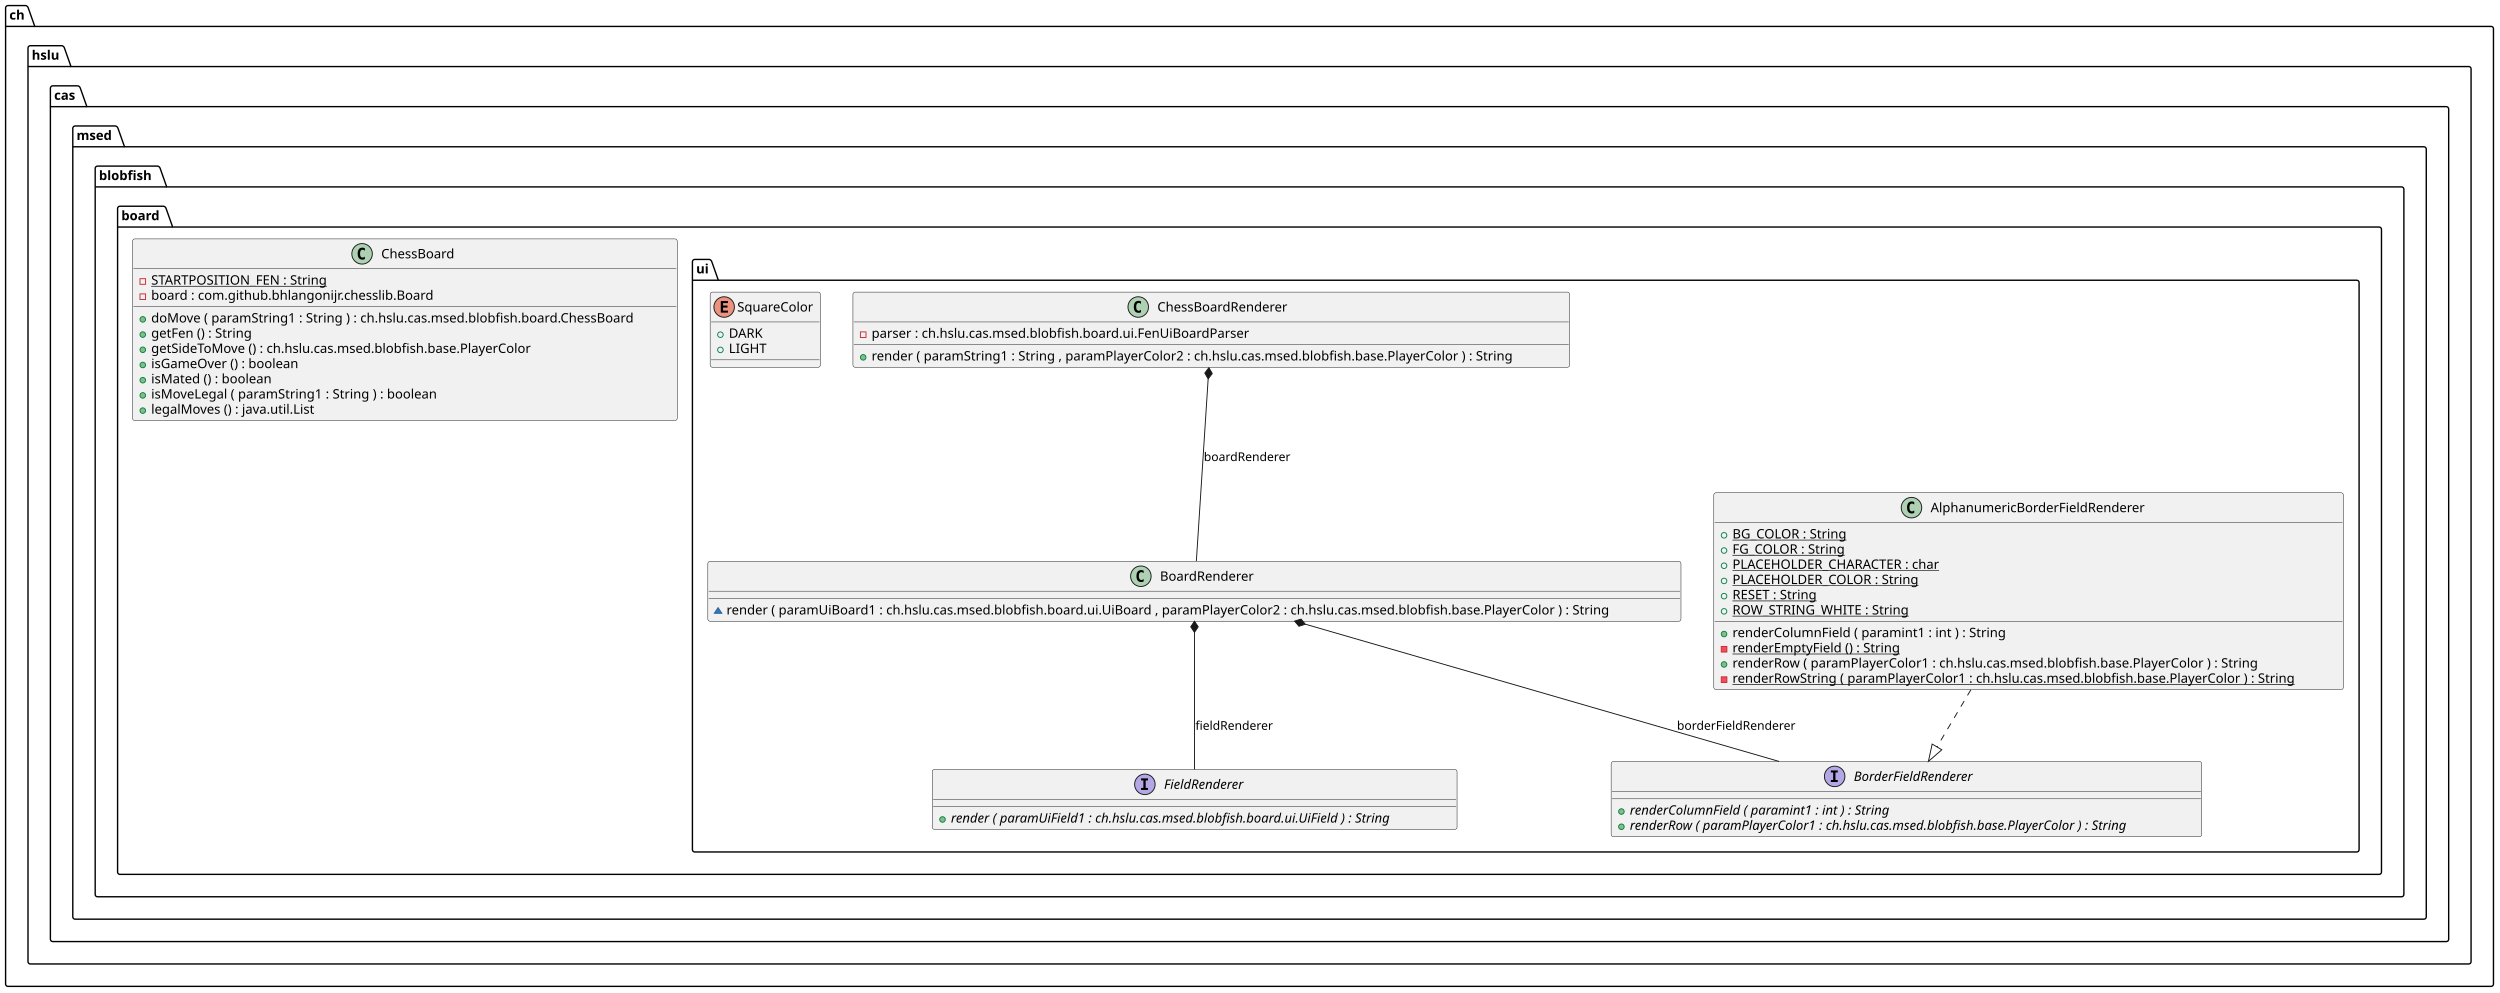
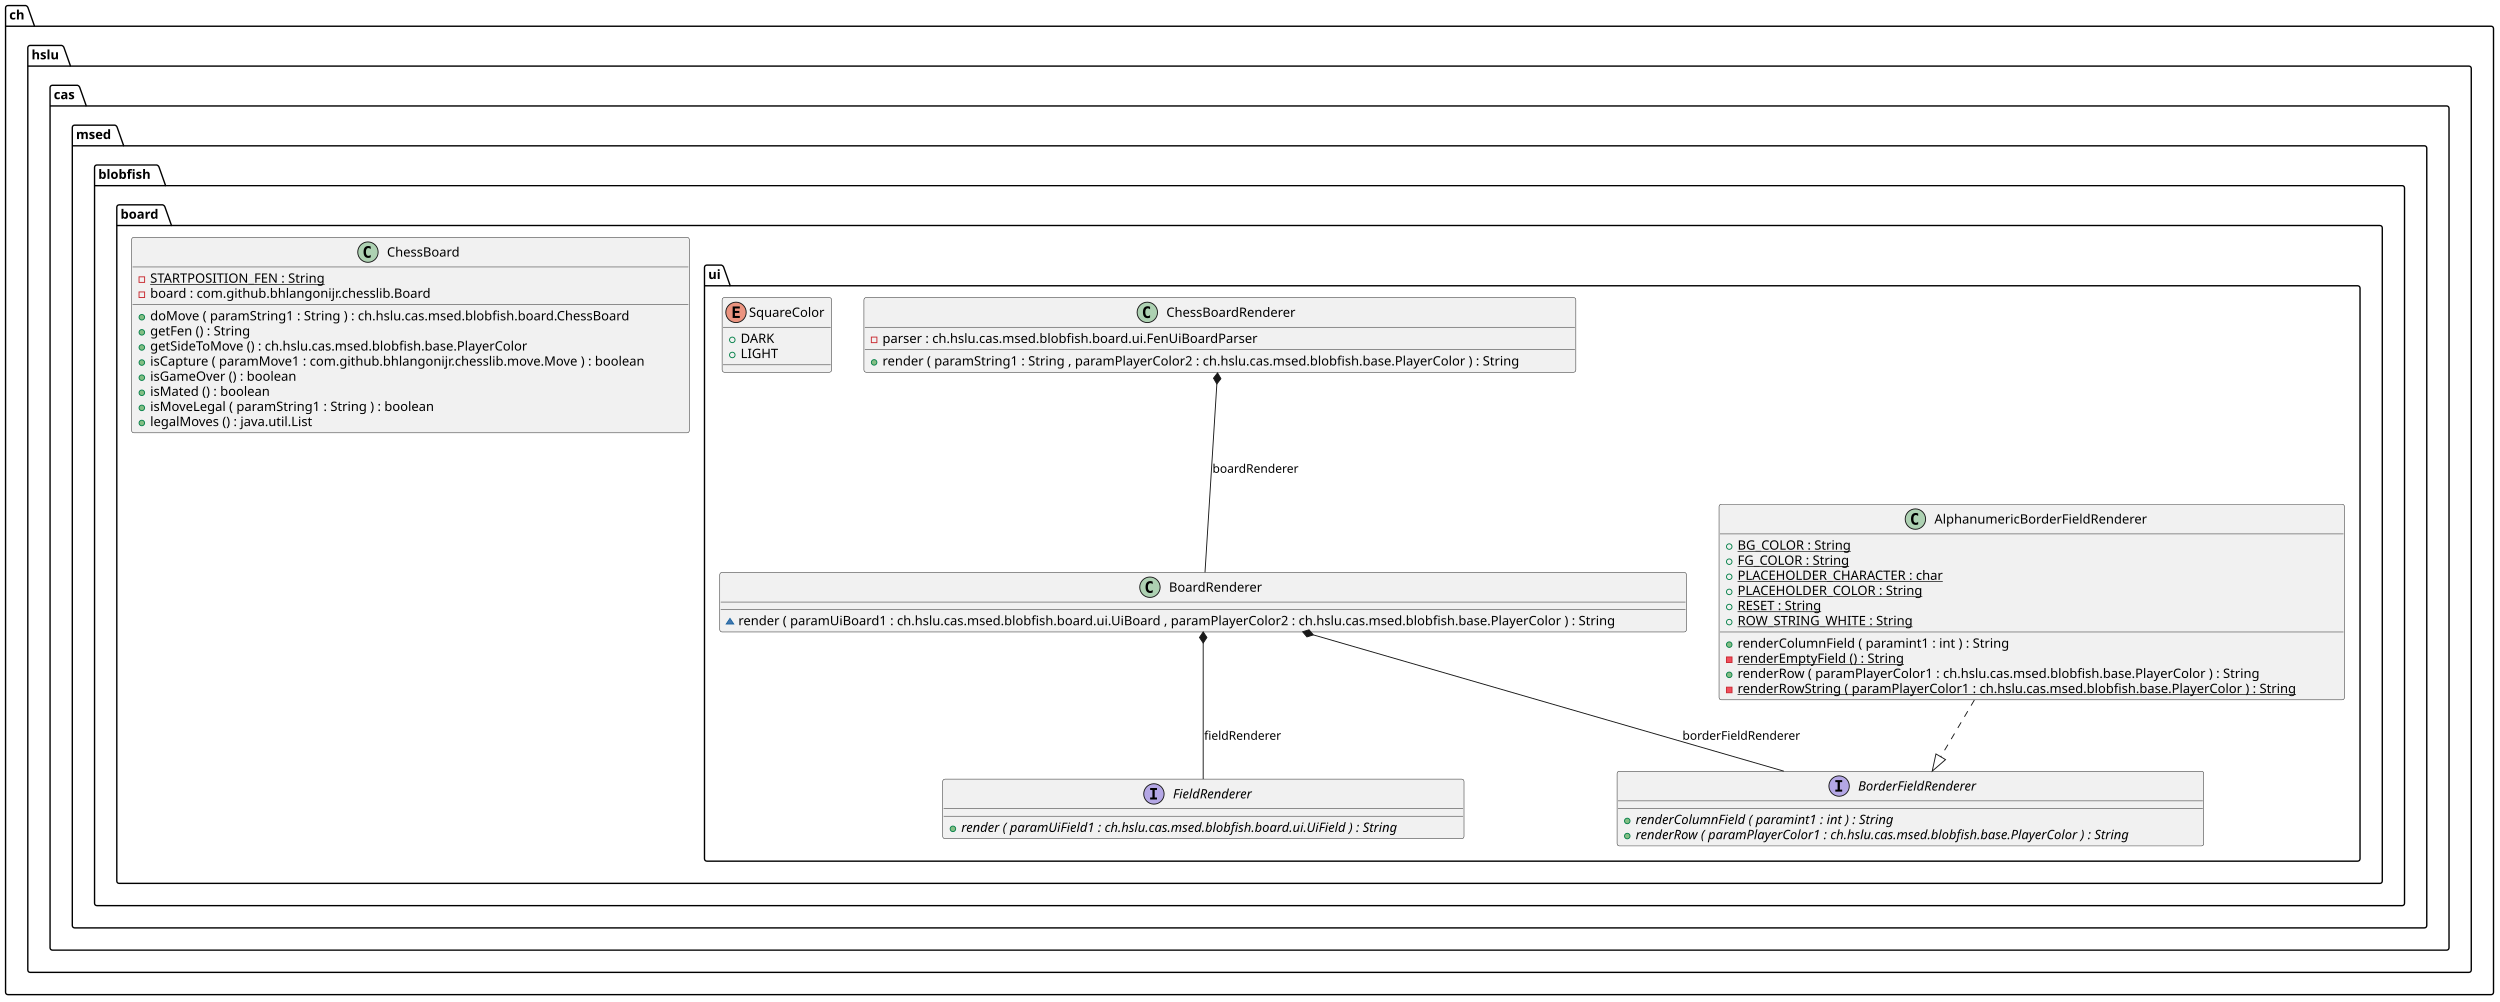
- <svg xmlns="http://www.w3.org/2000/svg" contentStyleType="text/css" data-diagram-type="CLASS" height="1064px" preserveAspectRatio="none" style="width:2679px;height:1064px;background:#FFFFFF;" version="1.1" viewBox="0 0 2679 1064" width="2679px" zoomAndPan="magnify">
+ <svg xmlns="http://www.w3.org/2000/svg" contentStyleType="text/css" data-diagram-type="CLASS" height="1080px" preserveAspectRatio="none" style="width:2697px;height:1080px;background:#FFFFFF;" version="1.1" viewBox="0 0 2697 1080" width="2697px" zoomAndPan="magnify">
  <defs />
  <g>
    <g class="cluster" data-entity="ch" data-source-line="2" data-uid="ent0003" id="cluster_ch">
-       <path d="M8.5,6 L27.766,6 A3.75,3.75 0 0 1 30.266,8.5 L37.266,28.297 L2669.5,28.297 A2.5,2.5 0 0 1 2672,30.797 L2672,1054.5 A2.5,2.5 0 0 1 2669.5,1057 L8.5,1057 A2.5,2.5 0 0 1 6,1054.5 L6,8.5 A2.5,2.5 0 0 1 8.5,6" fill="none" style="stroke:#000000;stroke-width:1.5;" />
+       <path d="M8.5,6 L27.766,6 A3.75,3.75 0 0 1 30.266,8.5 L37.266,28.297 L2687.5,28.297 A2.5,2.5 0 0 1 2690,30.797 L2690,1070.5 A2.5,2.5 0 0 1 2687.5,1073 L8.5,1073 A2.5,2.5 0 0 1 6,1070.5 L6,8.5 A2.5,2.5 0 0 1 8.5,6" fill="none" style="stroke:#000000;stroke-width:1.5;" />
      <line style="stroke:#000000;stroke-width:1.5;" x1="6" x2="37.266" y1="28.297" y2="28.297" />
      <text fill="#000000" font-family="sans-serif" font-size="14" font-weight="bold" lengthAdjust="spacing" textLength="18.266" x="10" y="20.995">ch</text>
    </g>
    <g class="cluster" data-entity="hslu" data-source-line="2" data-uid="ent0004" id="cluster_hslu">
-       <path d="M32.5,49 L66.565,49 A3.75,3.75 0 0 1 69.065,51.5 L76.065,71.297 L2645.5,71.297 A2.5,2.5 0 0 1 2648,73.797 L2648,1030.5 A2.5,2.5 0 0 1 2645.5,1033 L32.5,1033 A2.5,2.5 0 0 1 30,1030.5 L30,51.5 A2.5,2.5 0 0 1 32.5,49" fill="none" style="stroke:#000000;stroke-width:1.5;" />
+       <path d="M32.5,49 L66.565,49 A3.75,3.75 0 0 1 69.065,51.5 L76.065,71.297 L2663.5,71.297 A2.5,2.5 0 0 1 2666,73.797 L2666,1046.5 A2.5,2.5 0 0 1 2663.5,1049 L32.5,1049 A2.5,2.5 0 0 1 30,1046.5 L30,51.5 A2.5,2.5 0 0 1 32.5,49" fill="none" style="stroke:#000000;stroke-width:1.5;" />
      <line style="stroke:#000000;stroke-width:1.5;" x1="30" x2="76.065" y1="71.297" y2="71.297" />
      <text fill="#000000" font-family="sans-serif" font-size="14" font-weight="bold" lengthAdjust="spacing" textLength="33.065" x="34" y="63.995">hslu</text>
    </g>
    <g class="cluster" data-entity="cas" data-source-line="2" data-uid="ent0005" id="cluster_cas">
-       <path d="M56.5,92 L83.579,92 A3.75,3.75 0 0 1 86.079,94.5 L93.079,114.297 L2621.5,114.297 A2.5,2.5 0 0 1 2624,116.797 L2624,1006.5 A2.5,2.5 0 0 1 2621.5,1009 L56.5,1009 A2.5,2.5 0 0 1 54,1006.5 L54,94.5 A2.5,2.5 0 0 1 56.5,92" fill="none" style="stroke:#000000;stroke-width:1.5;" />
+       <path d="M56.5,92 L83.579,92 A3.75,3.75 0 0 1 86.079,94.5 L93.079,114.297 L2639.5,114.297 A2.5,2.5 0 0 1 2642,116.797 L2642,1022.5 A2.5,2.5 0 0 1 2639.5,1025 L56.5,1025 A2.5,2.5 0 0 1 54,1022.5 L54,94.5 A2.5,2.5 0 0 1 56.5,92" fill="none" style="stroke:#000000;stroke-width:1.5;" />
      <line style="stroke:#000000;stroke-width:1.5;" x1="54" x2="93.079" y1="114.297" y2="114.297" />
      <text fill="#000000" font-family="sans-serif" font-size="14" font-weight="bold" lengthAdjust="spacing" textLength="26.079" x="58" y="106.995">cas</text>
    </g>
    <g class="cluster" data-entity="msed" data-source-line="2" data-uid="ent0006" id="cluster_msed">
-       <path d="M80.5,135 L123.938,135 A3.75,3.75 0 0 1 126.438,137.5 L133.438,157.297 L2597.5,157.297 A2.5,2.5 0 0 1 2600,159.797 L2600,982.5 A2.5,2.5 0 0 1 2597.5,985 L80.5,985 A2.5,2.5 0 0 1 78,982.5 L78,137.5 A2.5,2.5 0 0 1 80.5,135" fill="none" style="stroke:#000000;stroke-width:1.5;" />
+       <path d="M80.5,135 L123.938,135 A3.75,3.75 0 0 1 126.438,137.5 L133.438,157.297 L2615.5,157.297 A2.5,2.5 0 0 1 2618,159.797 L2618,998.5 A2.5,2.5 0 0 1 2615.5,1001 L80.5,1001 A2.5,2.5 0 0 1 78,998.5 L78,137.5 A2.5,2.5 0 0 1 80.5,135" fill="none" style="stroke:#000000;stroke-width:1.5;" />
      <line style="stroke:#000000;stroke-width:1.5;" x1="78" x2="133.438" y1="157.297" y2="157.297" />
      <text fill="#000000" font-family="sans-serif" font-size="14" font-weight="bold" lengthAdjust="spacing" textLength="42.438" x="82" y="149.995">msed</text>
    </g>
    <g class="cluster" data-entity="blobfish" data-source-line="2" data-uid="ent0007" id="cluster_blobfish">
-       <path d="M104.5,178 L169.149,178 A3.75,3.75 0 0 1 171.649,180.5 L178.649,200.297 L2573.5,200.297 A2.5,2.5 0 0 1 2576,202.797 L2576,958.5 A2.5,2.5 0 0 1 2573.5,961 L104.5,961 A2.5,2.5 0 0 1 102,958.5 L102,180.5 A2.5,2.5 0 0 1 104.5,178" fill="none" style="stroke:#000000;stroke-width:1.5;" />
+       <path d="M104.5,178 L169.149,178 A3.75,3.75 0 0 1 171.649,180.5 L178.649,200.297 L2591.5,200.297 A2.5,2.5 0 0 1 2594,202.797 L2594,974.5 A2.5,2.5 0 0 1 2591.5,977 L104.5,977 A2.5,2.5 0 0 1 102,974.5 L102,180.5 A2.5,2.5 0 0 1 104.5,178" fill="none" style="stroke:#000000;stroke-width:1.5;" />
      <line style="stroke:#000000;stroke-width:1.5;" x1="102" x2="178.649" y1="200.297" y2="200.297" />
      <text fill="#000000" font-family="sans-serif" font-size="14" font-weight="bold" lengthAdjust="spacing" textLength="63.649" x="106" y="192.995">blobfish</text>
    </g>
    <g class="cluster" data-entity="board" data-source-line="2" data-uid="ent0008" id="cluster_board">
-       <path d="M128.5,221 L175.513,221 A3.75,3.75 0 0 1 178.013,223.5 L185.013,243.297 L2549.5,243.297 A2.5,2.5 0 0 1 2552,245.797 L2552,934.5 A2.5,2.5 0 0 1 2549.5,937 L128.5,937 A2.5,2.5 0 0 1 126,934.5 L126,223.5 A2.5,2.5 0 0 1 128.5,221" fill="none" style="stroke:#000000;stroke-width:1.5;" />
+       <path d="M128.5,221 L175.513,221 A3.75,3.75 0 0 1 178.013,223.5 L185.013,243.297 L2567.5,243.297 A2.5,2.5 0 0 1 2570,245.797 L2570,950.5 A2.5,2.5 0 0 1 2567.5,953 L128.5,953 A2.5,2.5 0 0 1 126,950.5 L126,223.5 A2.5,2.5 0 0 1 128.5,221" fill="none" style="stroke:#000000;stroke-width:1.5;" />
      <line style="stroke:#000000;stroke-width:1.5;" x1="126" x2="185.013" y1="243.297" y2="243.297" />
      <text fill="#000000" font-family="sans-serif" font-size="14" font-weight="bold" lengthAdjust="spacing" textLength="46.013" x="130" y="235.995">board</text>
    </g>
-     <g class="cluster" data-entity="ui" data-source-line="15" data-uid="ent0010" id="cluster_ui">
-       <path d="M744.5,278 L760.266,278 A3.75,3.75 0 0 1 762.766,280.5 L769.766,300.297 L2525.5,300.297 A2.5,2.5 0 0 1 2528,302.797 L2528,910.5 A2.5,2.5 0 0 1 2525.5,913 L744.5,913 A2.5,2.5 0 0 1 742,910.5 L742,280.5 A2.5,2.5 0 0 1 744.5,278" fill="none" style="stroke:#000000;stroke-width:1.5;" />
-       <line style="stroke:#000000;stroke-width:1.5;" x1="742" x2="769.766" y1="300.297" y2="300.297" />
-       <text fill="#000000" font-family="sans-serif" font-size="14" font-weight="bold" lengthAdjust="spacing" textLength="14.766" x="746" y="292.995">ui</text>
+     <g class="cluster" data-entity="ui" data-source-line="16" data-uid="ent0010" id="cluster_ui">
+       <path d="M762.5,286 L778.266,286 A3.75,3.75 0 0 1 780.766,288.5 L787.766,308.297 L2543.5,308.297 A2.5,2.5 0 0 1 2546,310.797 L2546,926.5 A2.5,2.5 0 0 1 2543.5,929 L762.5,929 A2.5,2.5 0 0 1 760,926.5 L760,288.5 A2.5,2.5 0 0 1 762.5,286" fill="none" style="stroke:#000000;stroke-width:1.5;" />
+       <line style="stroke:#000000;stroke-width:1.5;" x1="760" x2="787.766" y1="308.297" y2="308.297" />
+       <text fill="#000000" font-family="sans-serif" font-size="14" font-weight="bold" lengthAdjust="spacing" textLength="14.766" x="764" y="300.995">ui</text>
    </g>
    <g class="entity" data-entity="ChessBoard" data-source-line="2" data-uid="ent0002" id="entity_ChessBoard">
-       <rect fill="#F1F1F1" height="194.672" rx="2.5" ry="2.5" style="stroke:#181818;stroke-width:0.5;" width="583.744" x="142" y="256" />
-       <ellipse cx="388.002" cy="272" fill="#ADD1B2" rx="11" ry="11" style="stroke:#181818;stroke-width:1;" />
-       <path d="M390.97,277.641 Q390.392,277.938 389.752,278.078 Q389.111,278.234 388.408,278.234 Q385.908,278.234 384.58,276.594 Q383.267,274.938 383.267,271.812 Q383.267,268.688 384.58,267.031 Q385.908,265.375 388.408,265.375 Q389.111,265.375 389.752,265.531 Q390.408,265.688 390.97,265.984 L390.97,268.703 Q390.345,268.125 389.752,267.859 Q389.158,267.578 388.533,267.578 Q387.189,267.578 386.502,268.656 Q385.814,269.719 385.814,271.812 Q385.814,273.906 386.502,274.984 Q387.189,276.047 388.533,276.047 Q389.158,276.047 389.752,275.781 Q390.345,275.5 390.97,274.922 L390.97,277.641 Z " fill="#000000" />
-       <text fill="#000000" font-family="sans-serif" font-size="14" lengthAdjust="spacing" textLength="83.241" x="408.502" y="276.847">ChessBoard</text>
-       <line style="stroke:#181818;stroke-width:0.5;" x1="143" x2="724.744" y1="288" y2="288" />
+       <rect fill="#F1F1F1" height="210.969" rx="2.5" ry="2.5" style="stroke:#181818;stroke-width:0.5;" width="601.62" x="142" y="256" />
+       <ellipse cx="396.94" cy="272" fill="#ADD1B2" rx="11" ry="11" style="stroke:#181818;stroke-width:1;" />
+       <path d="M399.908,277.641 Q399.33,277.938 398.69,278.078 Q398.049,278.234 397.346,278.234 Q394.846,278.234 393.518,276.594 Q392.205,274.938 392.205,271.812 Q392.205,268.688 393.518,267.031 Q394.846,265.375 397.346,265.375 Q398.049,265.375 398.69,265.531 Q399.346,265.688 399.908,265.984 L399.908,268.703 Q399.283,268.125 398.69,267.859 Q398.096,267.578 397.471,267.578 Q396.127,267.578 395.44,268.656 Q394.752,269.719 394.752,271.812 Q394.752,273.906 395.44,274.984 Q396.127,276.047 397.471,276.047 Q398.096,276.047 398.69,275.781 Q399.283,275.5 399.908,274.922 L399.908,277.641 Z " fill="#000000" />
+       <text fill="#000000" font-family="sans-serif" font-size="14" lengthAdjust="spacing" textLength="83.241" x="417.44" y="276.847">ChessBoard</text>
+       <line style="stroke:#181818;stroke-width:0.5;" x1="143" x2="742.62" y1="288" y2="288" />
      <rect fill="none" height="6" style="stroke:#C82930;stroke-width:1;" width="6" x="150" y="298.648" />
      <text fill="#000000" font-family="sans-serif" font-size="14" lengthAdjust="spacing" text-decoration="underline" textLength="201.715" x="162" y="304.995">STARTPOSITION_FEN : String</text>
      <rect fill="none" height="6" style="stroke:#C82930;stroke-width:1;" width="6" x="150" y="314.945" />
      <text fill="#000000" font-family="sans-serif" font-size="14" lengthAdjust="spacing" textLength="323.682" x="162" y="321.292">board : com.github.bhlangonijr.chesslib.Board</text>
-       <line style="stroke:#181818;stroke-width:0.5;" x1="143" x2="724.744" y1="328.594" y2="328.594" />
+       <line style="stroke:#181818;stroke-width:0.5;" x1="143" x2="742.62" y1="328.594" y2="328.594" />
      <ellipse cx="153" cy="342.242" fill="#84BE84" rx="3" ry="3" style="stroke:#038048;stroke-width:1;" />
      <text fill="#000000" font-family="sans-serif" font-size="14" lengthAdjust="spacing" textLength="557.744" x="162" y="345.589">doMove ( paramString1 : String ) : ch.hslu.cas.msed.blobfish.board.ChessBoard</text>
      <ellipse cx="153" cy="358.539" fill="#84BE84" rx="3" ry="3" style="stroke:#038048;stroke-width:1;" />
      <text fill="#000000" font-family="sans-serif" font-size="14" lengthAdjust="spacing" textLength="119.301" x="162" y="361.886">getFen () : String</text>
      <ellipse cx="153" cy="374.836" fill="#84BE84" rx="3" ry="3" style="stroke:#038048;stroke-width:1;" />
      <text fill="#000000" font-family="sans-serif" font-size="14" lengthAdjust="spacing" textLength="439.824" x="162" y="378.183">getSideToMove () : ch.hslu.cas.msed.blobfish.base.PlayerColor</text>
      <ellipse cx="153" cy="391.133" fill="#84BE84" rx="3" ry="3" style="stroke:#038048;stroke-width:1;" />
-       <text fill="#000000" font-family="sans-serif" font-size="14" lengthAdjust="spacing" textLength="171.5" x="162" y="394.479">isGameOver () : boolean</text>
+       <text fill="#000000" font-family="sans-serif" font-size="14" lengthAdjust="spacing" textLength="575.62" x="162" y="394.479">isCapture ( paramMove1 : com.github.bhlangonijr.chesslib.move.Move ) : boolean</text>
      <ellipse cx="153" cy="407.43" fill="#84BE84" rx="3" ry="3" style="stroke:#038048;stroke-width:1;" />
-       <text fill="#000000" font-family="sans-serif" font-size="14" lengthAdjust="spacing" textLength="139.795" x="162" y="410.776">isMated () : boolean</text>
+       <text fill="#000000" font-family="sans-serif" font-size="14" lengthAdjust="spacing" textLength="171.5" x="162" y="410.776">isGameOver () : boolean</text>
      <ellipse cx="153" cy="423.727" fill="#84BE84" rx="3" ry="3" style="stroke:#038048;stroke-width:1;" />
-       <text fill="#000000" font-family="sans-serif" font-size="14" lengthAdjust="spacing" textLength="331.885" x="162" y="427.073">isMoveLegal ( paramString1 : String ) : boolean</text>
+       <text fill="#000000" font-family="sans-serif" font-size="14" lengthAdjust="spacing" textLength="139.795" x="162" y="427.073">isMated () : boolean</text>
      <ellipse cx="153" cy="440.023" fill="#84BE84" rx="3" ry="3" style="stroke:#038048;stroke-width:1;" />
-       <text fill="#000000" font-family="sans-serif" font-size="14" lengthAdjust="spacing" textLength="192.534" x="162" y="443.37">legalMoves () : java.util.List</text>
+       <text fill="#000000" font-family="sans-serif" font-size="14" lengthAdjust="spacing" textLength="331.885" x="162" y="443.37">isMoveLegal ( paramString1 : String ) : boolean</text>
+       <ellipse cx="153" cy="456.32" fill="#84BE84" rx="3" ry="3" style="stroke:#038048;stroke-width:1;" />
+       <text fill="#000000" font-family="sans-serif" font-size="14" lengthAdjust="spacing" textLength="192.534" x="162" y="459.667">legalMoves () : java.util.List</text>
    </g>
-     <g class="entity" data-entity="AlphanumericBorderFieldRenderer" data-source-line="15" data-uid="ent0009" id="entity_AlphanumericBorderFieldRenderer">
-       <rect fill="#F1F1F1" height="210.969" rx="2.5" ry="2.5" style="stroke:#181818;stroke-width:0.5;" width="674.683" x="1836.5" y="528" />
-       <ellipse cx="2048.342" cy="544" fill="#ADD1B2" rx="11" ry="11" style="stroke:#181818;stroke-width:1;" />
-       <path d="M2051.311,549.641 Q2050.733,549.938 2050.092,550.078 Q2049.452,550.234 2048.749,550.234 Q2046.248,550.234 2044.92,548.594 Q2043.608,546.938 2043.608,543.812 Q2043.608,540.688 2044.92,539.031 Q2046.248,537.375 2048.749,537.375 Q2049.452,537.375 2050.092,537.531 Q2050.749,537.688 2051.311,537.984 L2051.311,540.703 Q2050.686,540.125 2050.092,539.859 Q2049.499,539.578 2048.874,539.578 Q2047.53,539.578 2046.842,540.656 Q2046.155,541.719 2046.155,543.812 Q2046.155,545.906 2046.842,546.984 Q2047.53,548.047 2048.874,548.047 Q2049.499,548.047 2050.092,547.781 Q2050.686,547.5 2051.311,546.922 L2051.311,549.641 Z " fill="#000000" />
-       <text fill="#000000" font-family="sans-serif" font-size="14" lengthAdjust="spacing" textLength="242.498" x="2068.842" y="548.847">AlphanumericBorderFieldRenderer</text>
-       <line style="stroke:#181818;stroke-width:0.5;" x1="1837.5" x2="2510.183" y1="560" y2="560" />
-       <ellipse cx="1847.5" cy="573.648" fill="none" rx="3" ry="3" style="stroke:#038048;stroke-width:1;" />
-       <text fill="#000000" font-family="sans-serif" font-size="14" lengthAdjust="spacing" text-decoration="underline" textLength="132.193" x="1856.5" y="576.995">BG_COLOR : String</text>
-       <ellipse cx="1847.5" cy="589.945" fill="none" rx="3" ry="3" style="stroke:#038048;stroke-width:1;" />
-       <text fill="#000000" font-family="sans-serif" font-size="14" lengthAdjust="spacing" text-decoration="underline" textLength="130.642" x="1856.5" y="593.292">FG_COLOR : String</text>
-       <ellipse cx="1847.5" cy="606.242" fill="none" rx="3" ry="3" style="stroke:#038048;stroke-width:1;" />
-       <text fill="#000000" font-family="sans-serif" font-size="14" lengthAdjust="spacing" text-decoration="underline" textLength="240.748" x="1856.5" y="609.589">PLACEHOLDER_CHARACTER : char</text>
-       <ellipse cx="1847.5" cy="622.539" fill="none" rx="3" ry="3" style="stroke:#038048;stroke-width:1;" />
-       <text fill="#000000" font-family="sans-serif" font-size="14" lengthAdjust="spacing" text-decoration="underline" textLength="214.881" x="1856.5" y="625.886">PLACEHOLDER_COLOR : String</text>
-       <ellipse cx="1847.5" cy="638.836" fill="none" rx="3" ry="3" style="stroke:#038048;stroke-width:1;" />
-       <text fill="#000000" font-family="sans-serif" font-size="14" lengthAdjust="spacing" text-decoration="underline" textLength="100.256" x="1856.5" y="642.183">RESET : String</text>
-       <ellipse cx="1847.5" cy="655.133" fill="none" rx="3" ry="3" style="stroke:#038048;stroke-width:1;" />
-       <text fill="#000000" font-family="sans-serif" font-size="14" lengthAdjust="spacing" text-decoration="underline" textLength="202.501" x="1856.5" y="658.48">ROW_STRING_WHITE : String</text>
-       <line style="stroke:#181818;stroke-width:0.5;" x1="1837.5" x2="2510.183" y1="665.781" y2="665.781" />
-       <ellipse cx="1847.5" cy="679.43" fill="#84BE84" rx="3" ry="3" style="stroke:#038048;stroke-width:1;" />
-       <text fill="#000000" font-family="sans-serif" font-size="14" lengthAdjust="spacing" textLength="317.584" x="1856.5" y="682.776">renderColumnField ( paramint1 : int ) : String</text>
-       <rect fill="#F24D5C" height="6" style="stroke:#C82930;stroke-width:1;" width="6" x="1844.5" y="692.727" />
-       <text fill="#000000" font-family="sans-serif" font-size="14" lengthAdjust="spacing" text-decoration="underline" textLength="195.747" x="1856.5" y="699.073">renderEmptyField () : String</text>
-       <ellipse cx="1847.5" cy="712.023" fill="#84BE84" rx="3" ry="3" style="stroke:#038048;stroke-width:1;" />
-       <text fill="#000000" font-family="sans-serif" font-size="14" lengthAdjust="spacing" textLength="606.901" x="1856.5" y="715.37">renderRow ( paramPlayerColor1 : ch.hslu.cas.msed.blobfish.base.PlayerColor ) : String</text>
-       <rect fill="#F24D5C" height="6" style="stroke:#C82930;stroke-width:1;" width="6" x="1844.5" y="725.32" />
-       <text fill="#000000" font-family="sans-serif" font-size="14" lengthAdjust="spacing" text-decoration="underline" textLength="648.683" x="1856.5" y="731.667">renderRowString ( paramPlayerColor1 : ch.hslu.cas.msed.blobfish.base.PlayerColor ) : String</text>
+     <g class="entity" data-entity="AlphanumericBorderFieldRenderer" data-source-line="16" data-uid="ent0009" id="entity_AlphanumericBorderFieldRenderer">
+       <rect fill="#F1F1F1" height="210.969" rx="2.5" ry="2.5" style="stroke:#181818;stroke-width:0.5;" width="674.683" x="1854.5" y="544" />
+       <ellipse cx="2066.342" cy="560" fill="#ADD1B2" rx="11" ry="11" style="stroke:#181818;stroke-width:1;" />
+       <path d="M2069.311,565.641 Q2068.733,565.938 2068.092,566.078 Q2067.452,566.234 2066.749,566.234 Q2064.249,566.234 2062.92,564.594 Q2061.608,562.938 2061.608,559.812 Q2061.608,556.688 2062.92,555.031 Q2064.249,553.375 2066.749,553.375 Q2067.452,553.375 2068.092,553.531 Q2068.749,553.688 2069.311,553.984 L2069.311,556.703 Q2068.686,556.125 2068.092,555.859 Q2067.499,555.578 2066.874,555.578 Q2065.53,555.578 2064.842,556.656 Q2064.155,557.719 2064.155,559.812 Q2064.155,561.906 2064.842,562.984 Q2065.53,564.047 2066.874,564.047 Q2067.499,564.047 2068.092,563.781 Q2068.686,563.5 2069.311,562.922 L2069.311,565.641 Z " fill="#000000" />
+       <text fill="#000000" font-family="sans-serif" font-size="14" lengthAdjust="spacing" textLength="242.498" x="2086.842" y="564.847">AlphanumericBorderFieldRenderer</text>
+       <line style="stroke:#181818;stroke-width:0.5;" x1="1855.5" x2="2528.183" y1="576" y2="576" />
+       <ellipse cx="1865.5" cy="589.648" fill="none" rx="3" ry="3" style="stroke:#038048;stroke-width:1;" />
+       <text fill="#000000" font-family="sans-serif" font-size="14" lengthAdjust="spacing" text-decoration="underline" textLength="132.193" x="1874.5" y="592.995">BG_COLOR : String</text>
+       <ellipse cx="1865.5" cy="605.945" fill="none" rx="3" ry="3" style="stroke:#038048;stroke-width:1;" />
+       <text fill="#000000" font-family="sans-serif" font-size="14" lengthAdjust="spacing" text-decoration="underline" textLength="130.642" x="1874.5" y="609.292">FG_COLOR : String</text>
+       <ellipse cx="1865.5" cy="622.242" fill="none" rx="3" ry="3" style="stroke:#038048;stroke-width:1;" />
+       <text fill="#000000" font-family="sans-serif" font-size="14" lengthAdjust="spacing" text-decoration="underline" textLength="240.748" x="1874.5" y="625.589">PLACEHOLDER_CHARACTER : char</text>
+       <ellipse cx="1865.5" cy="638.539" fill="none" rx="3" ry="3" style="stroke:#038048;stroke-width:1;" />
+       <text fill="#000000" font-family="sans-serif" font-size="14" lengthAdjust="spacing" text-decoration="underline" textLength="214.881" x="1874.5" y="641.886">PLACEHOLDER_COLOR : String</text>
+       <ellipse cx="1865.5" cy="654.836" fill="none" rx="3" ry="3" style="stroke:#038048;stroke-width:1;" />
+       <text fill="#000000" font-family="sans-serif" font-size="14" lengthAdjust="spacing" text-decoration="underline" textLength="100.256" x="1874.5" y="658.183">RESET : String</text>
+       <ellipse cx="1865.5" cy="671.133" fill="none" rx="3" ry="3" style="stroke:#038048;stroke-width:1;" />
+       <text fill="#000000" font-family="sans-serif" font-size="14" lengthAdjust="spacing" text-decoration="underline" textLength="202.501" x="1874.5" y="674.48">ROW_STRING_WHITE : String</text>
+       <line style="stroke:#181818;stroke-width:0.5;" x1="1855.5" x2="2528.183" y1="681.781" y2="681.781" />
+       <ellipse cx="1865.5" cy="695.43" fill="#84BE84" rx="3" ry="3" style="stroke:#038048;stroke-width:1;" />
+       <text fill="#000000" font-family="sans-serif" font-size="14" lengthAdjust="spacing" textLength="317.584" x="1874.5" y="698.776">renderColumnField ( paramint1 : int ) : String</text>
+       <rect fill="#F24D5C" height="6" style="stroke:#C82930;stroke-width:1;" width="6" x="1862.5" y="708.727" />
+       <text fill="#000000" font-family="sans-serif" font-size="14" lengthAdjust="spacing" text-decoration="underline" textLength="195.747" x="1874.5" y="715.073">renderEmptyField () : String</text>
+       <ellipse cx="1865.5" cy="728.023" fill="#84BE84" rx="3" ry="3" style="stroke:#038048;stroke-width:1;" />
+       <text fill="#000000" font-family="sans-serif" font-size="14" lengthAdjust="spacing" textLength="606.901" x="1874.5" y="731.37">renderRow ( paramPlayerColor1 : ch.hslu.cas.msed.blobfish.base.PlayerColor ) : String</text>
+       <rect fill="#F24D5C" height="6" style="stroke:#C82930;stroke-width:1;" width="6" x="1862.5" y="741.32" />
+       <text fill="#000000" font-family="sans-serif" font-size="14" lengthAdjust="spacing" text-decoration="underline" textLength="648.683" x="1874.5" y="747.667">renderRowString ( paramPlayerColor1 : ch.hslu.cas.msed.blobfish.base.PlayerColor ) : String</text>
    </g>
-     <g class="entity" data-entity="BoardRenderer" data-source-line="29" data-uid="ent0011" id="entity_BoardRenderer">
-       <rect fill="#F1F1F1" height="64.297" rx="2.5" ry="2.5" style="stroke:#181818;stroke-width:0.5;" width="1042.832" x="758.5" y="601.5" />
-       <ellipse cx="1222.551" cy="617.5" fill="#ADD1B2" rx="11" ry="11" style="stroke:#181818;stroke-width:1;" />
-       <path d="M1225.52,623.141 Q1224.941,623.438 1224.301,623.578 Q1223.66,623.734 1222.957,623.734 Q1220.457,623.734 1219.129,622.094 Q1217.816,620.438 1217.816,617.312 Q1217.816,614.188 1219.129,612.531 Q1220.457,610.875 1222.957,610.875 Q1223.66,610.875 1224.301,611.031 Q1224.957,611.188 1225.52,611.484 L1225.52,614.203 Q1224.895,613.625 1224.301,613.359 Q1223.707,613.078 1223.082,613.078 Q1221.738,613.078 1221.051,614.156 Q1220.363,615.219 1220.363,617.312 Q1220.363,619.406 1221.051,620.484 Q1221.738,621.547 1223.082,621.547 Q1223.707,621.547 1224.301,621.281 Q1224.895,621 1225.52,620.422 L1225.52,623.141 Z " fill="#000000" />
-       <text fill="#000000" font-family="sans-serif" font-size="14" lengthAdjust="spacing" textLength="106.231" x="1243.051" y="622.347">BoardRenderer</text>
-       <line style="stroke:#181818;stroke-width:0.5;" x1="759.5" x2="1800.332" y1="633.5" y2="633.5" />
-       <line style="stroke:#181818;stroke-width:0.5;" x1="759.5" x2="1800.332" y1="641.5" y2="641.5" />
-       <polygon fill="#4177AF" points="769.5,651.148,765.5,657.148,773.5,657.148" style="stroke:#1963A0;stroke-width:1;" />
-       <text fill="#000000" font-family="sans-serif" font-size="14" lengthAdjust="spacing" textLength="1016.832" x="778.5" y="658.495">render ( paramUiBoard1 : ch.hslu.cas.msed.blobfish.board.ui.UiBoard , paramPlayerColor2 : ch.hslu.cas.msed.blobfish.base.PlayerColor ) : String</text>
+     <g class="entity" data-entity="BoardRenderer" data-source-line="30" data-uid="ent0011" id="entity_BoardRenderer">
+       <rect fill="#F1F1F1" height="64.297" rx="2.5" ry="2.5" style="stroke:#181818;stroke-width:0.5;" width="1042.832" x="776.5" y="617.5" />
+       <ellipse cx="1240.551" cy="633.5" fill="#ADD1B2" rx="11" ry="11" style="stroke:#181818;stroke-width:1;" />
+       <path d="M1243.52,639.141 Q1242.941,639.438 1242.301,639.578 Q1241.66,639.734 1240.957,639.734 Q1238.457,639.734 1237.129,638.094 Q1235.816,636.438 1235.816,633.312 Q1235.816,630.188 1237.129,628.531 Q1238.457,626.875 1240.957,626.875 Q1241.66,626.875 1242.301,627.031 Q1242.957,627.188 1243.52,627.484 L1243.52,630.203 Q1242.895,629.625 1242.301,629.359 Q1241.707,629.078 1241.082,629.078 Q1239.738,629.078 1239.051,630.156 Q1238.363,631.219 1238.363,633.312 Q1238.363,635.406 1239.051,636.484 Q1239.738,637.547 1241.082,637.547 Q1241.707,637.547 1242.301,637.281 Q1242.895,637 1243.52,636.422 L1243.52,639.141 Z " fill="#000000" />
+       <text fill="#000000" font-family="sans-serif" font-size="14" lengthAdjust="spacing" textLength="106.231" x="1261.051" y="638.347">BoardRenderer</text>
+       <line style="stroke:#181818;stroke-width:0.5;" x1="777.5" x2="1818.332" y1="649.5" y2="649.5" />
+       <line style="stroke:#181818;stroke-width:0.5;" x1="777.5" x2="1818.332" y1="657.5" y2="657.5" />
+       <polygon fill="#4177AF" points="787.5,667.148,783.5,673.148,791.5,673.148" style="stroke:#1963A0;stroke-width:1;" />
+       <text fill="#000000" font-family="sans-serif" font-size="14" lengthAdjust="spacing" textLength="1016.832" x="796.5" y="674.495">render ( paramUiBoard1 : ch.hslu.cas.msed.blobfish.board.ui.UiBoard , paramPlayerColor2 : ch.hslu.cas.msed.blobfish.base.PlayerColor ) : String</text>
    </g>
-     <g class="entity" data-entity="BorderFieldRenderer" data-source-line="34" data-uid="ent0012" id="entity_BorderFieldRenderer">
-       <rect fill="#F1F1F1" height="80.594" rx="2.5" ry="2.5" style="stroke:#181818;stroke-width:0.5;" width="632.901" x="1726.5" y="816" />
-       <ellipse cx="1966.024" cy="832" fill="#B4A7E5" rx="11" ry="11" style="stroke:#181818;stroke-width:1;" />
-       <path d="M1961.946,827.766 L1961.946,825.609 L1969.337,825.609 L1969.337,827.766 L1966.868,827.766 L1966.868,835.844 L1969.337,835.844 L1969.337,838 L1961.946,838 L1961.946,835.844 L1964.415,835.844 L1964.415,827.766 L1961.946,827.766 Z " fill="#000000" />
-       <text fill="#000000" font-family="sans-serif" font-size="14" font-style="italic" lengthAdjust="spacing" textLength="145.352" x="1986.524" y="836.847">BorderFieldRenderer</text>
-       <line style="stroke:#181818;stroke-width:0.5;" x1="1727.5" x2="2358.401" y1="848" y2="848" />
-       <line style="stroke:#181818;stroke-width:0.5;" x1="1727.5" x2="2358.401" y1="856" y2="856" />
-       <ellipse cx="1737.5" cy="869.648" fill="#84BE84" rx="3" ry="3" style="stroke:#038048;stroke-width:1;" />
-       <text fill="#000000" font-family="sans-serif" font-size="14" font-style="italic" lengthAdjust="spacing" textLength="317.584" x="1746.5" y="872.995">renderColumnField ( paramint1 : int ) : String</text>
-       <ellipse cx="1737.5" cy="885.945" fill="#84BE84" rx="3" ry="3" style="stroke:#038048;stroke-width:1;" />
-       <text fill="#000000" font-family="sans-serif" font-size="14" font-style="italic" lengthAdjust="spacing" textLength="606.901" x="1746.5" y="889.292">renderRow ( paramPlayerColor1 : ch.hslu.cas.msed.blobfish.base.PlayerColor ) : String</text>
+     <g class="entity" data-entity="BorderFieldRenderer" data-source-line="35" data-uid="ent0012" id="entity_BorderFieldRenderer">
+       <rect fill="#F1F1F1" height="80.594" rx="2.5" ry="2.5" style="stroke:#181818;stroke-width:0.5;" width="632.901" x="1744.5" y="832" />
+       <ellipse cx="1984.024" cy="848" fill="#B4A7E5" rx="11" ry="11" style="stroke:#181818;stroke-width:1;" />
+       <path d="M1979.946,843.766 L1979.946,841.609 L1987.337,841.609 L1987.337,843.766 L1984.868,843.766 L1984.868,851.844 L1987.337,851.844 L1987.337,854 L1979.946,854 L1979.946,851.844 L1982.415,851.844 L1982.415,843.766 L1979.946,843.766 Z " fill="#000000" />
+       <text fill="#000000" font-family="sans-serif" font-size="14" font-style="italic" lengthAdjust="spacing" textLength="145.352" x="2004.524" y="852.847">BorderFieldRenderer</text>
+       <line style="stroke:#181818;stroke-width:0.5;" x1="1745.5" x2="2376.401" y1="864" y2="864" />
+       <line style="stroke:#181818;stroke-width:0.5;" x1="1745.5" x2="2376.401" y1="872" y2="872" />
+       <ellipse cx="1755.5" cy="885.648" fill="#84BE84" rx="3" ry="3" style="stroke:#038048;stroke-width:1;" />
+       <text fill="#000000" font-family="sans-serif" font-size="14" font-style="italic" lengthAdjust="spacing" textLength="317.584" x="1764.5" y="888.995">renderColumnField ( paramint1 : int ) : String</text>
+       <ellipse cx="1755.5" cy="901.945" fill="#84BE84" rx="3" ry="3" style="stroke:#038048;stroke-width:1;" />
+       <text fill="#000000" font-family="sans-serif" font-size="14" font-style="italic" lengthAdjust="spacing" textLength="606.901" x="1764.5" y="905.292">renderRow ( paramPlayerColor1 : ch.hslu.cas.msed.blobfish.base.PlayerColor ) : String</text>
    </g>
-     <g class="entity" data-entity="ChessBoardRenderer" data-source-line="40" data-uid="ent0013" id="entity_ChessBoardRenderer">
-       <rect fill="#F1F1F1" height="80.594" rx="2.5" ry="2.5" style="stroke:#181818;stroke-width:0.5;" width="768.034" x="914" y="313" />
-       <ellipse cx="1219.727" cy="329" fill="#ADD1B2" rx="11" ry="11" style="stroke:#181818;stroke-width:1;" />
-       <path d="M1222.696,334.641 Q1222.118,334.938 1221.477,335.078 Q1220.836,335.234 1220.133,335.234 Q1217.633,335.234 1216.305,333.594 Q1214.993,331.938 1214.993,328.812 Q1214.993,325.688 1216.305,324.031 Q1217.633,322.375 1220.133,322.375 Q1220.836,322.375 1221.477,322.531 Q1222.133,322.688 1222.696,322.984 L1222.696,325.703 Q1222.071,325.125 1221.477,324.859 Q1220.883,324.578 1220.258,324.578 Q1218.915,324.578 1218.227,325.656 Q1217.54,326.719 1217.54,328.812 Q1217.54,330.906 1218.227,331.984 Q1218.915,333.047 1220.258,333.047 Q1220.883,333.047 1221.477,332.781 Q1222.071,332.5 1222.696,331.922 L1222.696,334.641 Z " fill="#000000" />
-       <text fill="#000000" font-family="sans-serif" font-size="14" lengthAdjust="spacing" textLength="148.08" x="1240.227" y="333.847">ChessBoardRenderer</text>
-       <line style="stroke:#181818;stroke-width:0.5;" x1="915" x2="1681.034" y1="345" y2="345" />
-       <rect fill="none" height="6" style="stroke:#C82930;stroke-width:1;" width="6" x="922" y="355.648" />
-       <text fill="#000000" font-family="sans-serif" font-size="14" lengthAdjust="spacing" textLength="431.313" x="934" y="361.995">parser : ch.hslu.cas.msed.blobfish.board.ui.FenUiBoardParser</text>
-       <line style="stroke:#181818;stroke-width:0.5;" x1="915" x2="1681.034" y1="369.297" y2="369.297" />
-       <ellipse cx="925" cy="382.945" fill="#84BE84" rx="3" ry="3" style="stroke:#038048;stroke-width:1;" />
-       <text fill="#000000" font-family="sans-serif" font-size="14" lengthAdjust="spacing" textLength="742.034" x="934" y="386.292">render ( paramString1 : String , paramPlayerColor2 : ch.hslu.cas.msed.blobfish.base.PlayerColor ) : String</text>
+     <g class="entity" data-entity="ChessBoardRenderer" data-source-line="41" data-uid="ent0013" id="entity_ChessBoardRenderer">
+       <rect fill="#F1F1F1" height="80.594" rx="2.5" ry="2.5" style="stroke:#181818;stroke-width:0.5;" width="768.034" x="932" y="321" />
+       <ellipse cx="1237.727" cy="337" fill="#ADD1B2" rx="11" ry="11" style="stroke:#181818;stroke-width:1;" />
+       <path d="M1240.696,342.641 Q1240.118,342.938 1239.477,343.078 Q1238.836,343.234 1238.133,343.234 Q1235.633,343.234 1234.305,341.594 Q1232.993,339.938 1232.993,336.812 Q1232.993,333.688 1234.305,332.031 Q1235.633,330.375 1238.133,330.375 Q1238.836,330.375 1239.477,330.531 Q1240.133,330.688 1240.696,330.984 L1240.696,333.703 Q1240.071,333.125 1239.477,332.859 Q1238.883,332.578 1238.258,332.578 Q1236.915,332.578 1236.227,333.656 Q1235.54,334.719 1235.54,336.812 Q1235.54,338.906 1236.227,339.984 Q1236.915,341.047 1238.258,341.047 Q1238.883,341.047 1239.477,340.781 Q1240.071,340.5 1240.696,339.922 L1240.696,342.641 Z " fill="#000000" />
+       <text fill="#000000" font-family="sans-serif" font-size="14" lengthAdjust="spacing" textLength="148.08" x="1258.227" y="341.847">ChessBoardRenderer</text>
+       <line style="stroke:#181818;stroke-width:0.5;" x1="933" x2="1699.034" y1="353" y2="353" />
+       <rect fill="none" height="6" style="stroke:#C82930;stroke-width:1;" width="6" x="940" y="363.648" />
+       <text fill="#000000" font-family="sans-serif" font-size="14" lengthAdjust="spacing" textLength="431.313" x="952" y="369.995">parser : ch.hslu.cas.msed.blobfish.board.ui.FenUiBoardParser</text>
+       <line style="stroke:#181818;stroke-width:0.5;" x1="933" x2="1699.034" y1="377.297" y2="377.297" />
+       <ellipse cx="943" cy="390.945" fill="#84BE84" rx="3" ry="3" style="stroke:#038048;stroke-width:1;" />
+       <text fill="#000000" font-family="sans-serif" font-size="14" lengthAdjust="spacing" textLength="742.034" x="952" y="394.292">render ( paramString1 : String , paramPlayerColor2 : ch.hslu.cas.msed.blobfish.base.PlayerColor ) : String</text>
    </g>
-     <g class="entity" data-entity="FieldRenderer" data-source-line="46" data-uid="ent0014" id="entity_FieldRenderer">
-       <rect fill="#F1F1F1" height="64.297" rx="2.5" ry="2.5" style="stroke:#181818;stroke-width:0.5;" width="562.375" x="999" y="824.5" />
-       <ellipse cx="1226.852" cy="840.5" fill="#B4A7E5" rx="11" ry="11" style="stroke:#181818;stroke-width:1;" />
-       <path d="M1222.774,836.266 L1222.774,834.109 L1230.165,834.109 L1230.165,836.266 L1227.696,836.266 L1227.696,844.344 L1230.165,844.344 L1230.165,846.5 L1222.774,846.5 L1222.774,844.344 L1225.243,844.344 L1225.243,836.266 L1222.774,836.266 Z " fill="#000000" />
-       <text fill="#000000" font-family="sans-serif" font-size="14" font-style="italic" lengthAdjust="spacing" textLength="98.171" x="1247.352" y="845.347">FieldRenderer</text>
-       <line style="stroke:#181818;stroke-width:0.5;" x1="1000" x2="1560.375" y1="856.5" y2="856.5" />
-       <line style="stroke:#181818;stroke-width:0.5;" x1="1000" x2="1560.375" y1="864.5" y2="864.5" />
-       <ellipse cx="1010" cy="878.148" fill="#84BE84" rx="3" ry="3" style="stroke:#038048;stroke-width:1;" />
-       <text fill="#000000" font-family="sans-serif" font-size="14" font-style="italic" lengthAdjust="spacing" textLength="536.375" x="1019" y="881.495">render ( paramUiField1 : ch.hslu.cas.msed.blobfish.board.ui.UiField ) : String</text>
+     <g class="entity" data-entity="FieldRenderer" data-source-line="47" data-uid="ent0014" id="entity_FieldRenderer">
+       <rect fill="#F1F1F1" height="64.297" rx="2.5" ry="2.5" style="stroke:#181818;stroke-width:0.5;" width="562.375" x="1017" y="840.5" />
+       <ellipse cx="1244.852" cy="856.5" fill="#B4A7E5" rx="11" ry="11" style="stroke:#181818;stroke-width:1;" />
+       <path d="M1240.774,852.266 L1240.774,850.109 L1248.165,850.109 L1248.165,852.266 L1245.696,852.266 L1245.696,860.344 L1248.165,860.344 L1248.165,862.5 L1240.774,862.5 L1240.774,860.344 L1243.243,860.344 L1243.243,852.266 L1240.774,852.266 Z " fill="#000000" />
+       <text fill="#000000" font-family="sans-serif" font-size="14" font-style="italic" lengthAdjust="spacing" textLength="98.171" x="1265.352" y="861.347">FieldRenderer</text>
+       <line style="stroke:#181818;stroke-width:0.5;" x1="1018" x2="1578.375" y1="872.5" y2="872.5" />
+       <line style="stroke:#181818;stroke-width:0.5;" x1="1018" x2="1578.375" y1="880.5" y2="880.5" />
+       <ellipse cx="1028" cy="894.148" fill="#84BE84" rx="3" ry="3" style="stroke:#038048;stroke-width:1;" />
+       <text fill="#000000" font-family="sans-serif" font-size="14" font-style="italic" lengthAdjust="spacing" textLength="536.375" x="1037" y="897.495">render ( paramUiField1 : ch.hslu.cas.msed.blobfish.board.ui.UiField ) : String</text>
    </g>
-     <g class="entity" data-entity="SquareColor" data-source-line="51" data-uid="ent0015" id="entity_SquareColor">
-       <rect fill="#F1F1F1" height="80.594" rx="2.5" ry="2.5" style="stroke:#181818;stroke-width:0.5;" width="118.147" x="761" y="313" />
-       <ellipse cx="776" cy="329" fill="#EB937F" rx="11" ry="11" style="stroke:#181818;stroke-width:1;" />
-       <path d="M780.109,335 L772.391,335 L772.391,322.609 L780.109,322.609 L780.109,324.766 L774.844,324.766 L774.844,327.438 L779.609,327.438 L779.609,329.594 L774.844,329.594 L774.844,332.844 L780.109,332.844 L780.109,335 Z " fill="#000000" />
-       <text fill="#000000" font-family="sans-serif" font-size="14" lengthAdjust="spacing" textLength="86.147" x="790" y="333.847">SquareColor</text>
-       <line style="stroke:#181818;stroke-width:0.5;" x1="762" x2="878.146" y1="345" y2="345" />
-       <ellipse cx="772" cy="358.648" fill="none" rx="3" ry="3" style="stroke:#038048;stroke-width:1;" />
-       <text fill="#000000" font-family="sans-serif" font-size="14" lengthAdjust="spacing" textLength="39.266" x="781" y="361.995">DARK</text>
-       <ellipse cx="772" cy="374.945" fill="none" rx="3" ry="3" style="stroke:#038048;stroke-width:1;" />
-       <text fill="#000000" font-family="sans-serif" font-size="14" lengthAdjust="spacing" textLength="41.856" x="781" y="378.292">LIGHT</text>
-       <line style="stroke:#181818;stroke-width:0.5;" x1="762" x2="878.146" y1="385.594" y2="385.594" />
+     <g class="entity" data-entity="SquareColor" data-source-line="52" data-uid="ent0015" id="entity_SquareColor">
+       <rect fill="#F1F1F1" height="80.594" rx="2.5" ry="2.5" style="stroke:#181818;stroke-width:0.5;" width="118.147" x="779" y="321" />
+       <ellipse cx="794" cy="337" fill="#EB937F" rx="11" ry="11" style="stroke:#181818;stroke-width:1;" />
+       <path d="M798.109,343 L790.391,343 L790.391,330.609 L798.109,330.609 L798.109,332.766 L792.844,332.766 L792.844,335.438 L797.609,335.438 L797.609,337.594 L792.844,337.594 L792.844,340.844 L798.109,340.844 L798.109,343 Z " fill="#000000" />
+       <text fill="#000000" font-family="sans-serif" font-size="14" lengthAdjust="spacing" textLength="86.147" x="808" y="341.847">SquareColor</text>
+       <line style="stroke:#181818;stroke-width:0.5;" x1="780" x2="896.146" y1="353" y2="353" />
+       <ellipse cx="790" cy="366.648" fill="none" rx="3" ry="3" style="stroke:#038048;stroke-width:1;" />
+       <text fill="#000000" font-family="sans-serif" font-size="14" lengthAdjust="spacing" textLength="39.266" x="799" y="369.995">DARK</text>
+       <ellipse cx="790" cy="382.945" fill="none" rx="3" ry="3" style="stroke:#038048;stroke-width:1;" />
+       <text fill="#000000" font-family="sans-serif" font-size="14" lengthAdjust="spacing" textLength="41.856" x="799" y="386.292">LIGHT</text>
+       <line style="stroke:#181818;stroke-width:0.5;" x1="780" x2="896.146" y1="393.594" y2="393.594" />
    </g>
-     <g class="link" data-entity-1="AlphanumericBorderFieldRenderer" data-entity-2="BorderFieldRenderer" data-source-line="59" data-uid="lnk16" id="link_AlphanumericBorderFieldRenderer_BorderFieldRenderer">
-       <path codeLine="59" d="M2111.95,739.18 C2095.75,766.51 2088.451,778.837 2075.661,800.407" fill="none" id="AlphanumericBorderFieldRenderer-to-BorderFieldRenderer" style="stroke:#181818;stroke-width:1;stroke-dasharray:7,7;" />
-       <polygon fill="none" points="2066.48,815.89,2080.822,803.467,2070.5,797.347,2066.48,815.89" style="stroke:#181818;stroke-width:1;" />
+     <g class="link" data-entity-1="AlphanumericBorderFieldRenderer" data-entity-2="BorderFieldRenderer" data-source-line="60" data-uid="lnk16" id="link_AlphanumericBorderFieldRenderer_BorderFieldRenderer">
+       <path codeLine="60" d="M2129.95,755.18 C2113.75,782.51 2106.451,794.837 2093.661,816.407" fill="none" id="AlphanumericBorderFieldRenderer-to-BorderFieldRenderer" style="stroke:#181818;stroke-width:1;stroke-dasharray:7,7;" />
+       <polygon fill="none" points="2084.48,831.89,2098.822,819.467,2088.5,813.347,2084.48,831.89" style="stroke:#181818;stroke-width:1;" />
    </g>
-     <g class="link" data-entity-1="BoardRenderer" data-entity-2="BorderFieldRenderer" data-source-line="60" data-uid="lnk17" id="link_BoardRenderer_BorderFieldRenderer">
-       <path codeLine="60" d="M1398.826,668.918 C1534.786,708.298 1757.76,772.88 1906.38,815.93" fill="none" id="BoardRenderer-backto-BorderFieldRenderer" style="stroke:#181818;stroke-width:1;" />
-       <polygon fill="#181818" points="1387.3,665.58,1391.95,671.091,1398.826,668.918,1394.176,663.407,1387.3,665.58" style="stroke:#181818;stroke-width:1;" />
-       <text fill="#000000" font-family="sans-serif" font-size="13" lengthAdjust="spacing" textLength="134.304" x="1797" y="782.067">borderFieldRenderer</text>
+     <g class="link" data-entity-1="BoardRenderer" data-entity-2="BorderFieldRenderer" data-source-line="61" data-uid="lnk17" id="link_BoardRenderer_BorderFieldRenderer">
+       <path codeLine="61" d="M1416.826,684.918 C1552.786,724.298 1775.76,788.88 1924.38,831.93" fill="none" id="BoardRenderer-backto-BorderFieldRenderer" style="stroke:#181818;stroke-width:1;" />
+       <polygon fill="#181818" points="1405.3,681.58,1409.95,687.091,1416.826,684.918,1412.176,679.407,1405.3,681.58" style="stroke:#181818;stroke-width:1;" />
+       <text fill="#000000" font-family="sans-serif" font-size="13" lengthAdjust="spacing" textLength="134.304" x="1815" y="798.067">borderFieldRenderer</text>
    </g>
-     <g class="link" data-entity-1="BoardRenderer" data-entity-2="FieldRenderer" data-source-line="61" data-uid="lnk18" id="link_BoardRenderer_FieldRenderer">
-       <path codeLine="61" d="M1280,677.7 C1280,719.81 1280,782.43 1280,824.46" fill="none" id="BoardRenderer-backto-FieldRenderer" style="stroke:#181818;stroke-width:1;" />
-       <polygon fill="#181818" points="1280,665.7,1276,671.7,1280,677.7,1284,671.7,1280,665.7" style="stroke:#181818;stroke-width:1;" />
-       <text fill="#000000" font-family="sans-serif" font-size="13" lengthAdjust="spacing" textLength="88.258" x="1281" y="782.067">fieldRenderer</text>
+     <g class="link" data-entity-1="BoardRenderer" data-entity-2="FieldRenderer" data-source-line="62" data-uid="lnk18" id="link_BoardRenderer_FieldRenderer">
+       <path codeLine="62" d="M1298,693.7 C1298,735.81 1298,798.43 1298,840.46" fill="none" id="BoardRenderer-backto-FieldRenderer" style="stroke:#181818;stroke-width:1;" />
+       <polygon fill="#181818" points="1298,681.7,1294,687.7,1298,693.7,1302,687.7,1298,681.7" style="stroke:#181818;stroke-width:1;" />
+       <text fill="#000000" font-family="sans-serif" font-size="13" lengthAdjust="spacing" textLength="88.258" x="1299" y="798.067">fieldRenderer</text>
    </g>
-     <g class="link" data-entity-1="ChessBoardRenderer" data-entity-2="BoardRenderer" data-source-line="62" data-uid="lnk19" id="link_ChessBoardRenderer_BoardRenderer">
-       <path codeLine="62" d="M1294.665,406.015 C1291.055,461.775 1285.31,550.42 1282.02,601.27" fill="none" id="ChessBoardRenderer-backto-BoardRenderer" style="stroke:#181818;stroke-width:1;" />
-       <polygon fill="#181818" points="1295.44,394.04,1291.061,399.769,1294.665,406.015,1299.044,400.286,1295.44,394.04" style="stroke:#181818;stroke-width:1;" />
-       <text fill="#000000" font-family="sans-serif" font-size="13" lengthAdjust="spacing" textLength="97.976" x="1290" y="494.067">boardRenderer</text>
+     <g class="link" data-entity-1="ChessBoardRenderer" data-entity-2="BoardRenderer" data-source-line="63" data-uid="lnk19" id="link_ChessBoardRenderer_BoardRenderer">
+       <path codeLine="63" d="M1312.745,414.246 C1309.115,471.796 1303.25,565.16 1299.96,617.41" fill="none" id="ChessBoardRenderer-backto-BoardRenderer" style="stroke:#181818;stroke-width:1;" />
+       <polygon fill="#181818" points="1313.5,402.27,1309.13,408.006,1312.745,414.246,1317.114,408.51,1313.5,402.27" style="stroke:#181818;stroke-width:1;" />
+       <text fill="#000000" font-family="sans-serif" font-size="13" lengthAdjust="spacing" textLength="97.976" x="1308" y="510.067">boardRenderer</text>
    </g>
  </g>
</svg>
